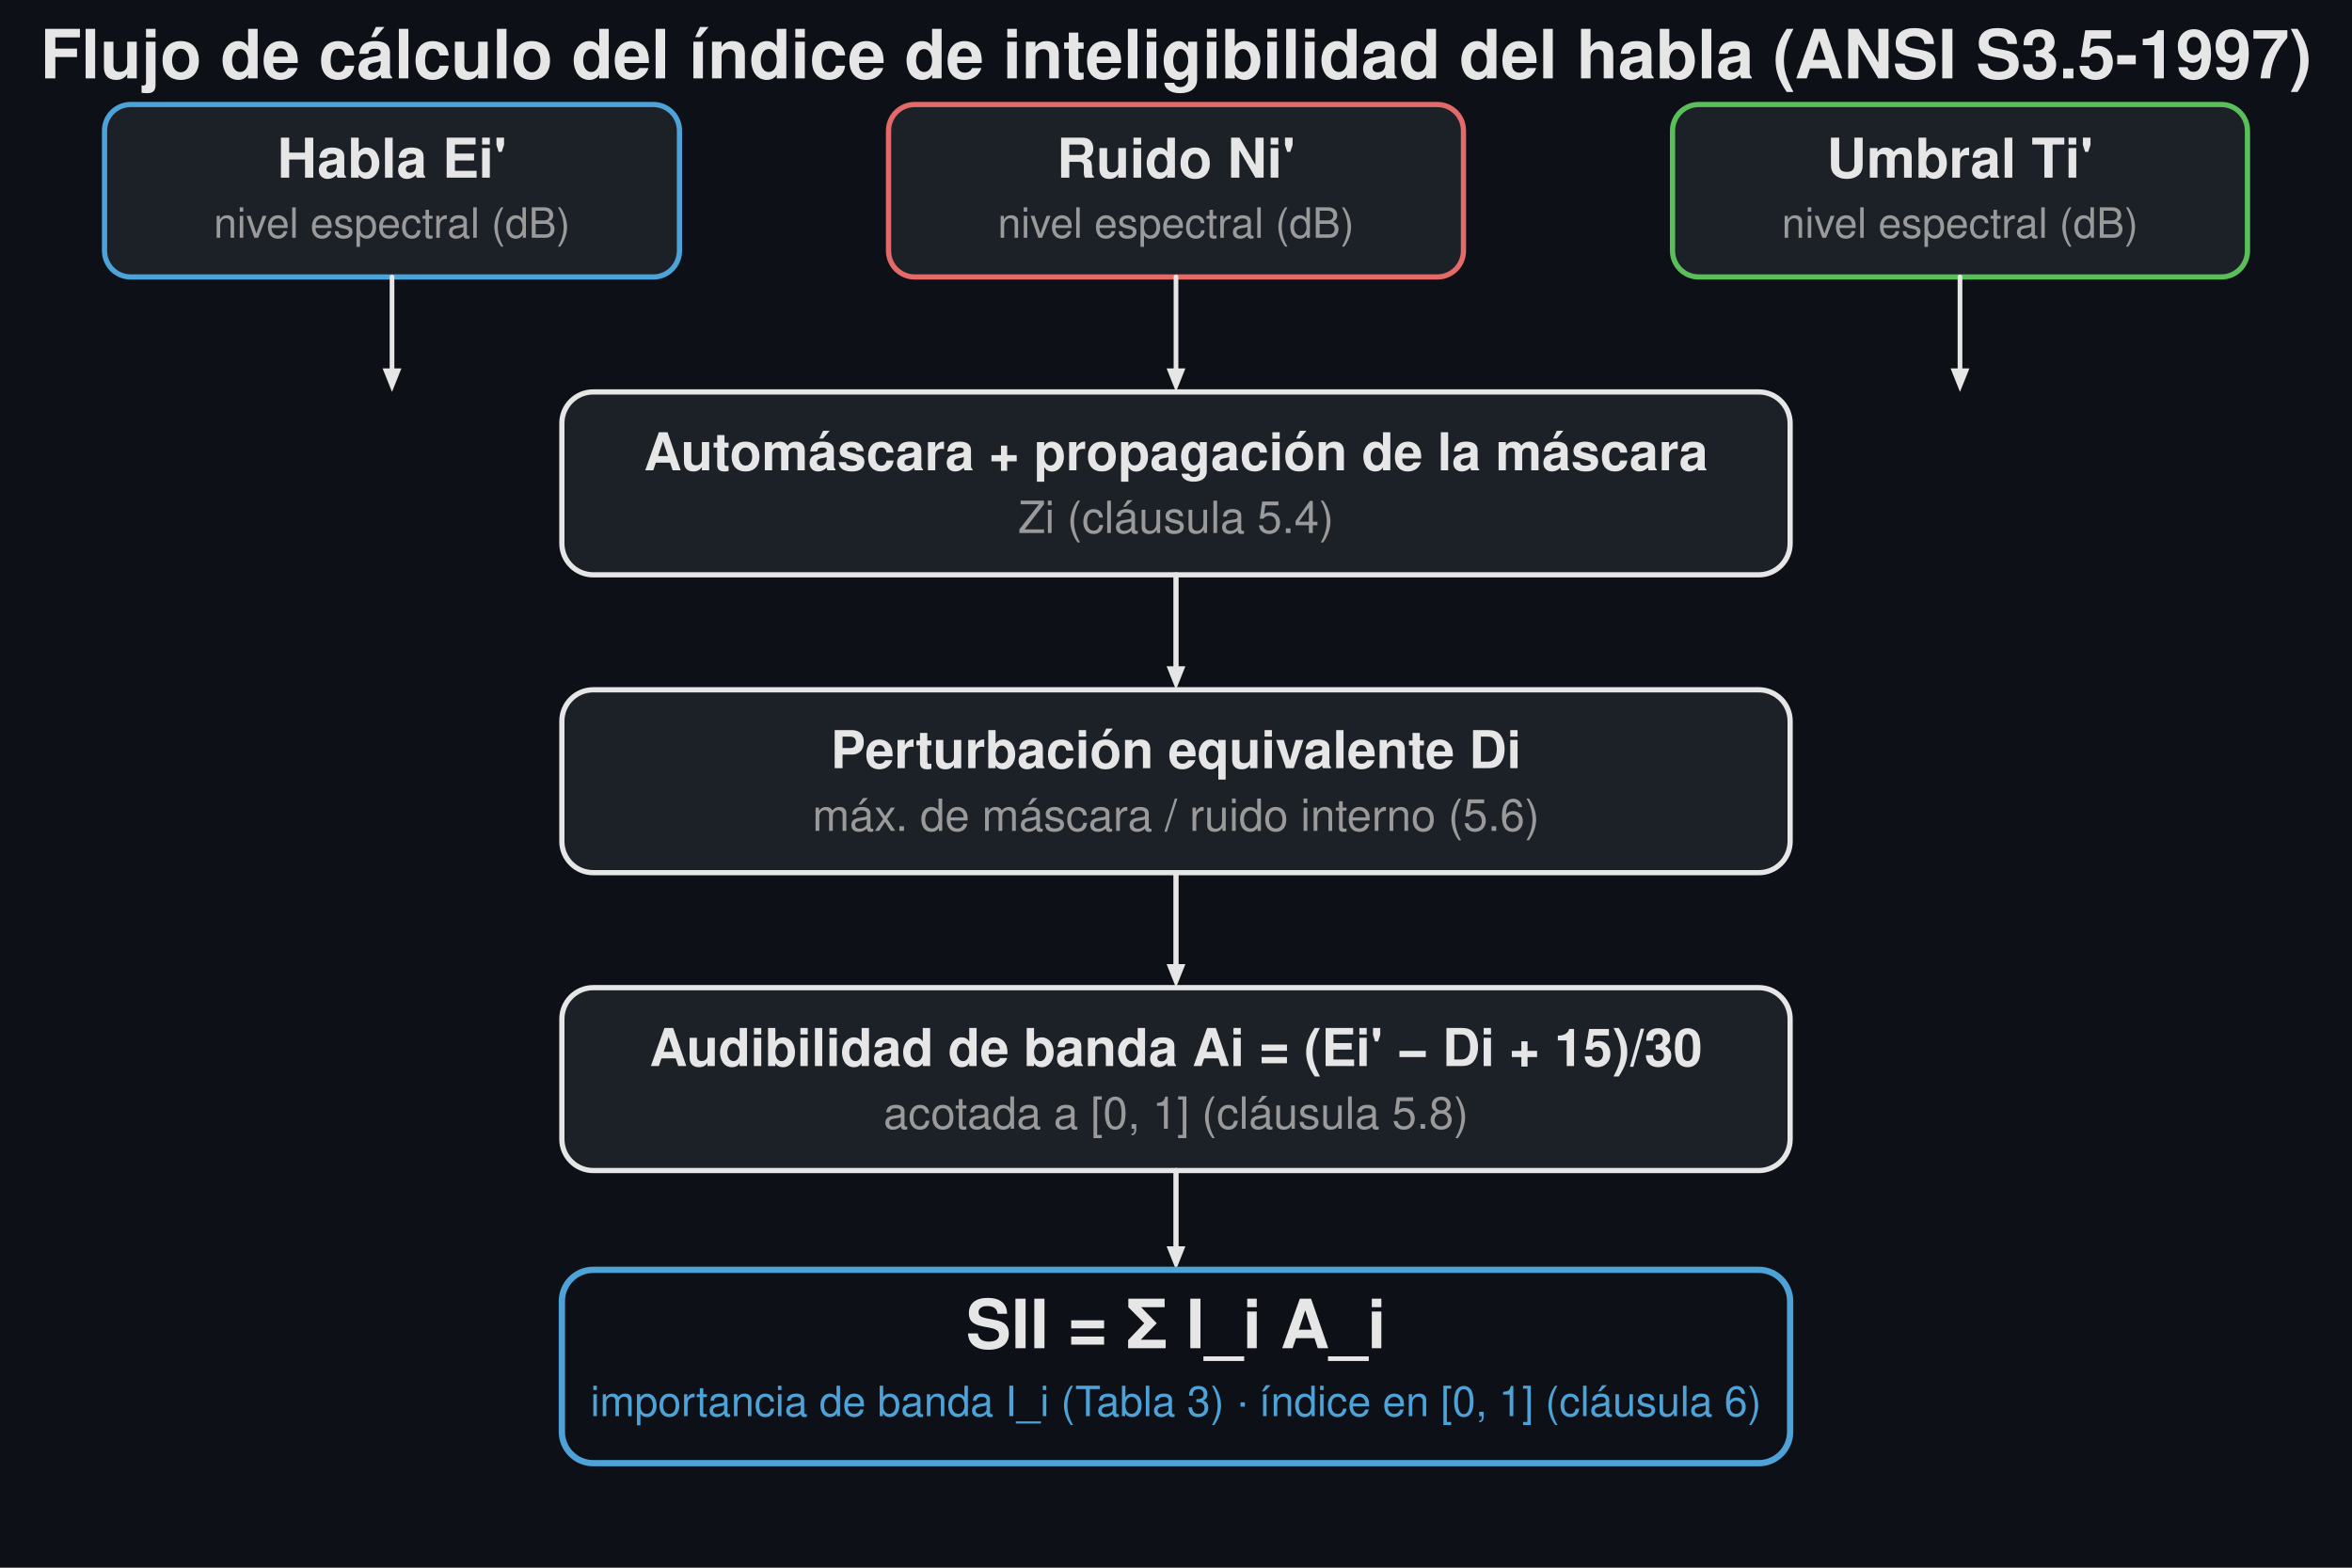
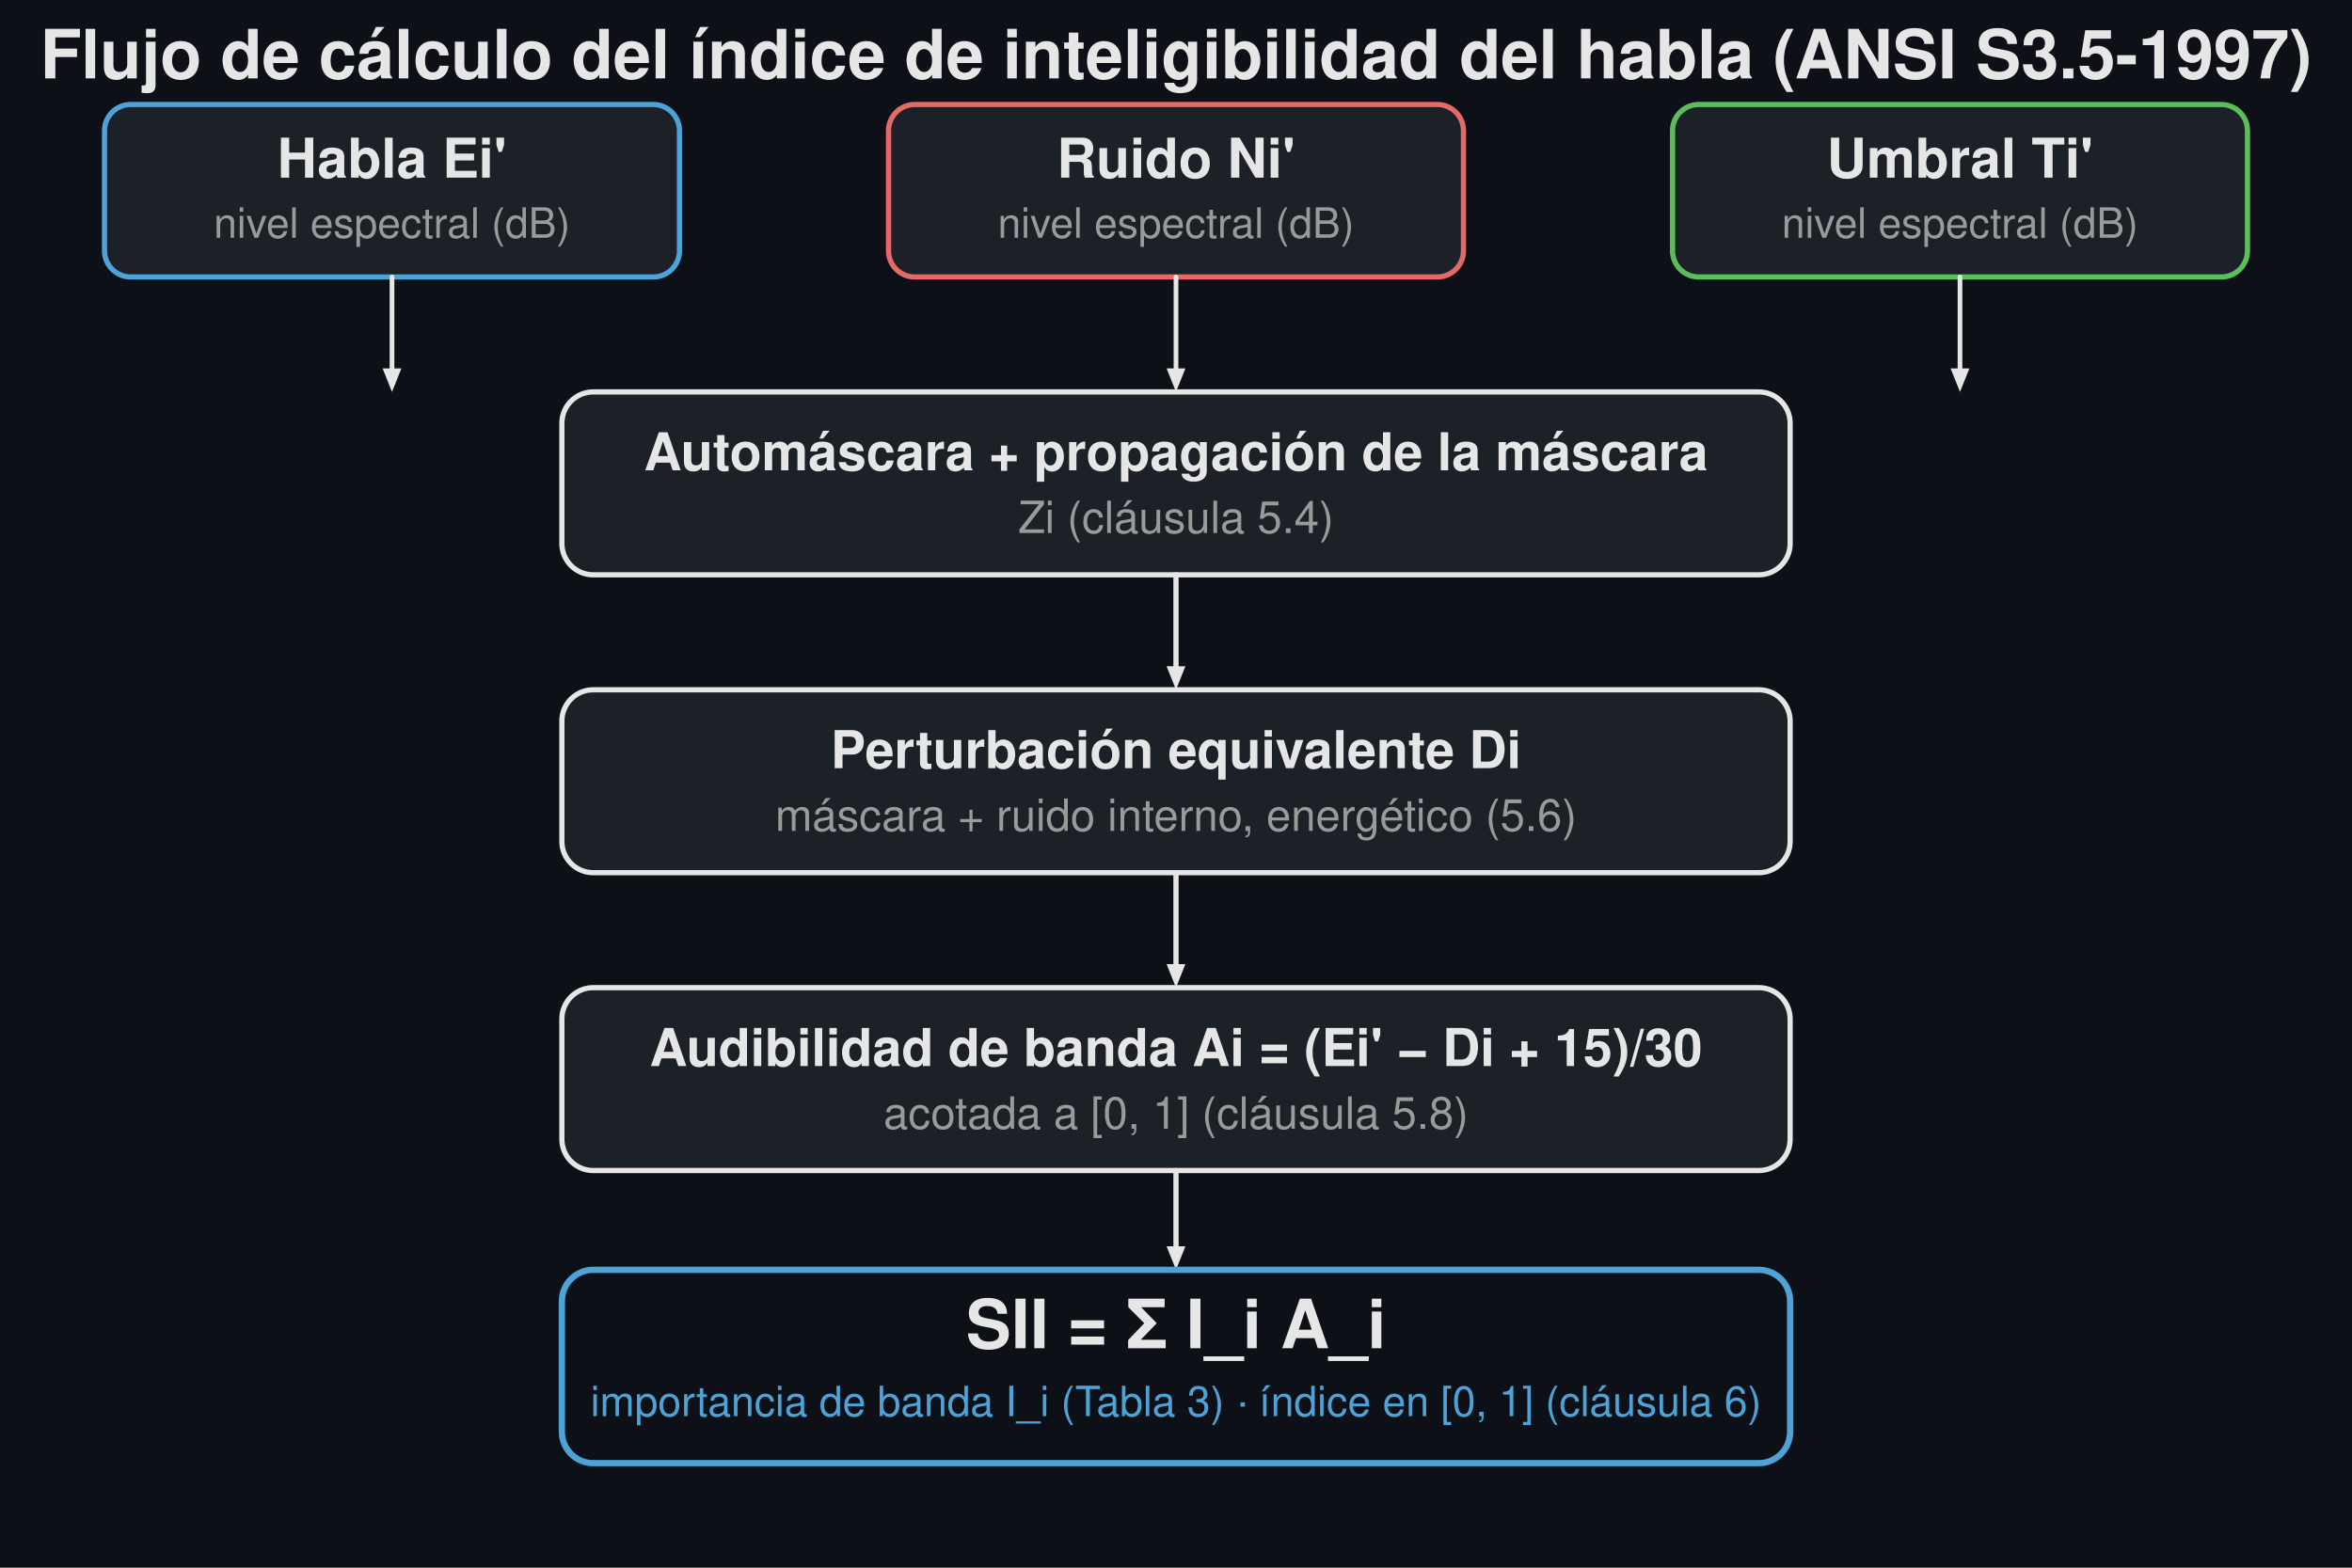
<svg xmlns="http://www.w3.org/2000/svg" width="900" height="600" viewBox="0 0 900 600">
  <rect width="900" height="600" fill="#0d1117" />
  <text x="450.0" y="30" font-family="Segoe UI, Helvetica, Arial, sans-serif" font-size="26" font-weight="600" fill="#e6e6e6" text-anchor="middle">Flujo de cálculo del índice de inteligibilidad del habla (ANSI S3.5-1997)</text>
  <rect x="40.0" y="40.0" width="220.0" height="66.0" rx="10" fill="#1c2128" stroke="#4da3d8" stroke-width="2" />
  <text x="150.0" y="68.0" font-family="Segoe UI, Helvetica, Arial, sans-serif" font-size="21" fill="#e6e6e6" text-anchor="middle" font-weight="600">Habla  Ei'</text>
  <text x="150.0" y="91.0" font-family="Segoe UI, Helvetica, Arial, sans-serif" font-size="16" fill="#9a9a9a" text-anchor="middle">nivel espectral (dB)</text>
  <line x1="150.0" y1="106.0" x2="150.0" y2="141.0" stroke="#e6e6e6" stroke-width="1.8" stroke-linecap="round" />
  <path d="M 150.0 150.0 L 146.4 141.0 L 153.6 141.0 Z" fill="#e6e6e6" stroke="none" stroke-width="1.5" stroke-linejoin="round" />
  <rect x="340.0" y="40.0" width="220.0" height="66.0" rx="10" fill="#1c2128" stroke="#e46a6a" stroke-width="2" />
  <text x="450.0" y="68.0" font-family="Segoe UI, Helvetica, Arial, sans-serif" font-size="21" fill="#e6e6e6" text-anchor="middle" font-weight="600">Ruido  Ni'</text>
  <text x="450.0" y="91.0" font-family="Segoe UI, Helvetica, Arial, sans-serif" font-size="16" fill="#9a9a9a" text-anchor="middle">nivel espectral (dB)</text>
  <line x1="450.0" y1="106.0" x2="450.0" y2="141.0" stroke="#e6e6e6" stroke-width="1.8" stroke-linecap="round" />
  <path d="M 450.0 150.0 L 446.4 141.0 L 453.6 141.0 Z" fill="#e6e6e6" stroke="none" stroke-width="1.5" stroke-linejoin="round" />
  <rect x="640.0" y="40.0" width="220.0" height="66.0" rx="10" fill="#1c2128" stroke="#5abf5a" stroke-width="2" />
  <text x="750.0" y="68.0" font-family="Segoe UI, Helvetica, Arial, sans-serif" font-size="21" fill="#e6e6e6" text-anchor="middle" font-weight="600">Umbral  Ti'</text>
  <text x="750.0" y="91.0" font-family="Segoe UI, Helvetica, Arial, sans-serif" font-size="16" fill="#9a9a9a" text-anchor="middle">nivel espectral (dB)</text>
  <line x1="750.0" y1="106.0" x2="750.0" y2="141.0" stroke="#e6e6e6" stroke-width="1.8" stroke-linecap="round" />
  <path d="M 750.0 150.0 L 746.4 141.0 L 753.6 141.0 Z" fill="#e6e6e6" stroke="none" stroke-width="1.5" stroke-linejoin="round" />
  <rect x="215.0" y="150.0" width="470.0" height="70.0" rx="12" fill="#1c2128" stroke="#e6e6e6" stroke-width="2" />
  <text x="450.0" y="180.0" font-family="Segoe UI, Helvetica, Arial, sans-serif" font-size="20" fill="#e6e6e6" text-anchor="middle" font-weight="600">Automáscara + propagación de la máscara</text>
  <text x="450.0" y="204.0" font-family="Segoe UI, Helvetica, Arial, sans-serif" font-size="17" fill="#9a9a9a" text-anchor="middle">Zi   (cláusula 5.4)</text>
  <rect x="215.0" y="264.0" width="470.0" height="70.0" rx="12" fill="#1c2128" stroke="#e6e6e6" stroke-width="2" />
  <text x="450.0" y="294.0" font-family="Segoe UI, Helvetica, Arial, sans-serif" font-size="20" fill="#e6e6e6" text-anchor="middle" font-weight="600">Perturbación equivalente Di</text>
-   <text x="450.0" y="318.0" font-family="Segoe UI, Helvetica, Arial, sans-serif" font-size="17" fill="#9a9a9a" text-anchor="middle">máx. de máscara / ruido interno (5.6)</text>
+   <text x="450.0" y="318.0" font-family="Segoe UI, Helvetica, Arial, sans-serif" font-size="17" fill="#9a9a9a" text-anchor="middle">máscara + ruido interno, energético (5.6)</text>
  <rect x="215.0" y="378.0" width="470.0" height="70.0" rx="12" fill="#1c2128" stroke="#e6e6e6" stroke-width="2" />
  <text x="450.0" y="408.0" font-family="Segoe UI, Helvetica, Arial, sans-serif" font-size="20" fill="#e6e6e6" text-anchor="middle" font-weight="600">Audibilidad de banda Ai = (Ei' − Di + 15)/30</text>
  <text x="450.0" y="432.0" font-family="Segoe UI, Helvetica, Arial, sans-serif" font-size="17" fill="#9a9a9a" text-anchor="middle">acotada a [0, 1]   (cláusula 5.8)</text>
  <line x1="450.0" y1="220" x2="450.0" y2="255.0" stroke="#e6e6e6" stroke-width="2.0" stroke-linecap="round" />
  <path d="M 450.0 264.0 L 446.4 255.0 L 453.6 255.0 Z" fill="#e6e6e6" stroke="none" stroke-width="1.5" stroke-linejoin="round" />
  <line x1="450.0" y1="334" x2="450.0" y2="369.0" stroke="#e6e6e6" stroke-width="2.0" stroke-linecap="round" />
  <path d="M 450.0 378.0 L 446.4 369.0 L 453.6 369.0 Z" fill="#e6e6e6" stroke="none" stroke-width="1.5" stroke-linejoin="round" />
  <line x1="450.0" y1="448" x2="450.0" y2="477.0" stroke="#e6e6e6" stroke-width="2.0" stroke-linecap="round" />
  <path d="M 450.0 486.0 L 446.4 477.0 L 453.6 477.0 Z" fill="#e6e6e6" stroke="none" stroke-width="1.5" stroke-linejoin="round" />
  <rect x="215.0" y="486" width="470.0" height="74" rx="12" fill="none" stroke="#4da3d8" stroke-width="2.4" />
  <text x="450.0" y="516" font-family="Segoe UI, Helvetica, Arial, sans-serif" font-size="26" fill="#e6e6e6" text-anchor="middle" font-weight="600">SII = Σ I_i A_i</text>
  <text x="450.0" y="542" font-family="Segoe UI, Helvetica, Arial, sans-serif" font-size="16" fill="#4da3d8" text-anchor="middle">importancia de banda I_i (Tabla 3)  ·  índice en [0, 1]  (cláusula 6)</text>
</svg>
